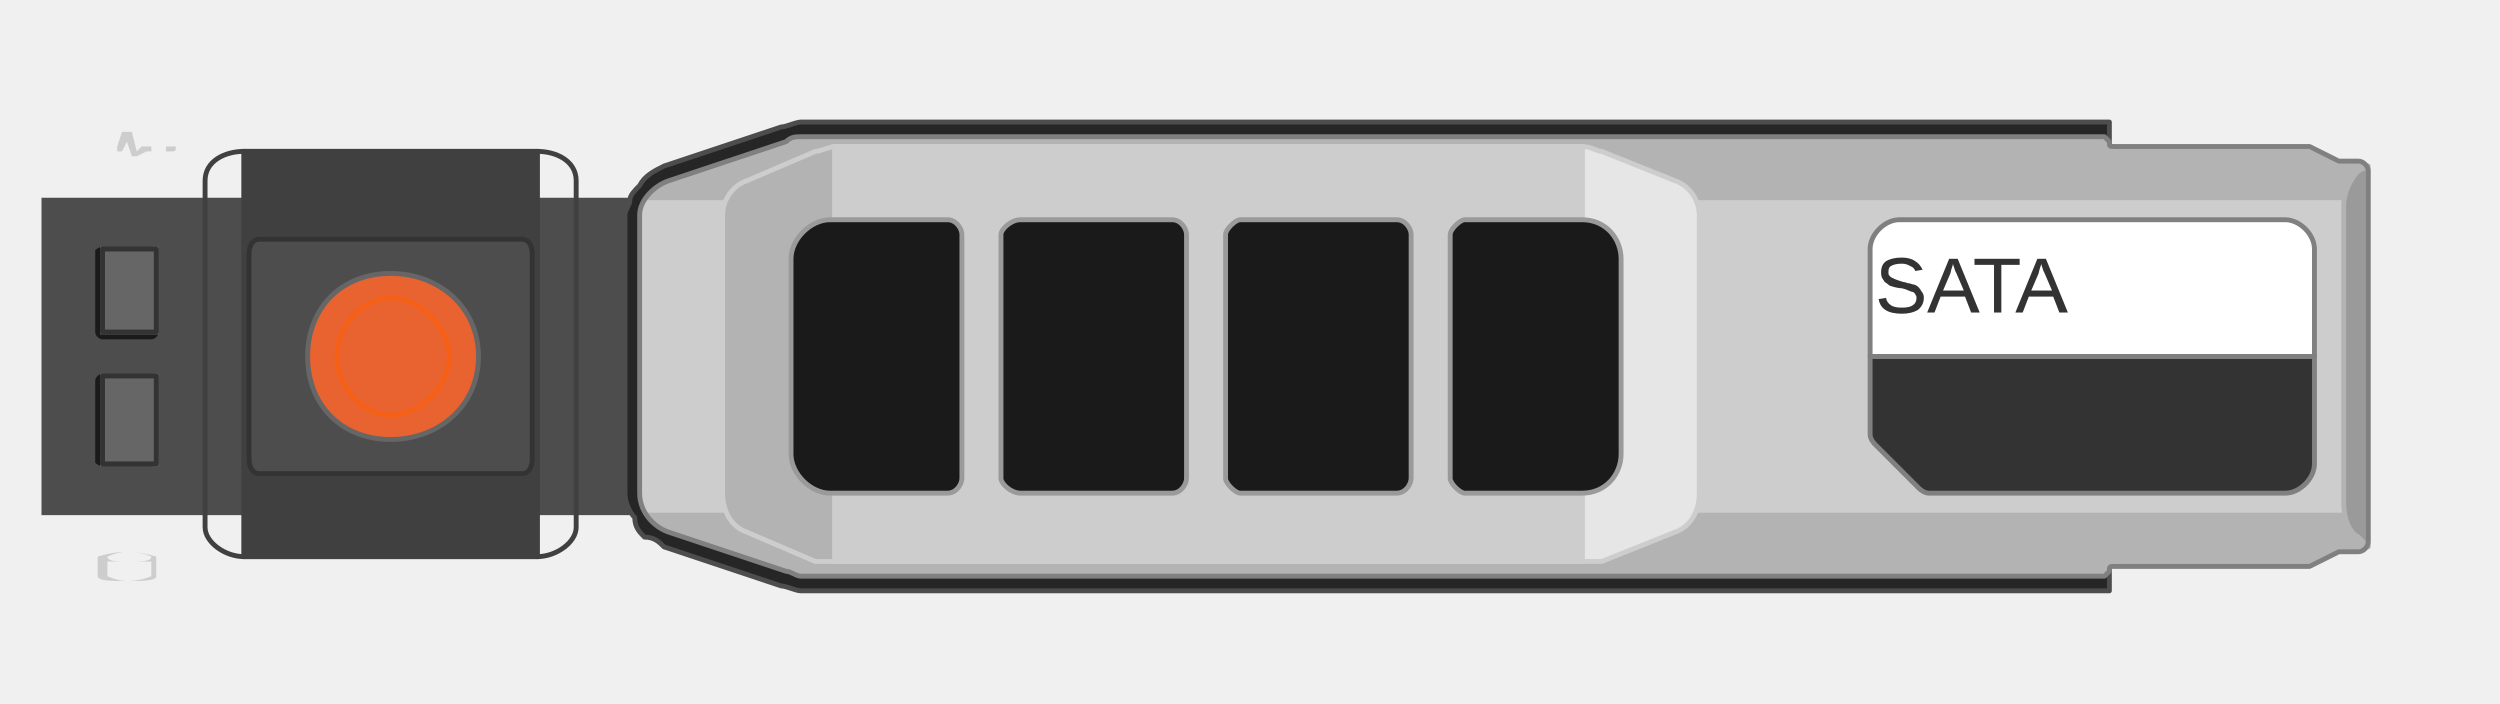
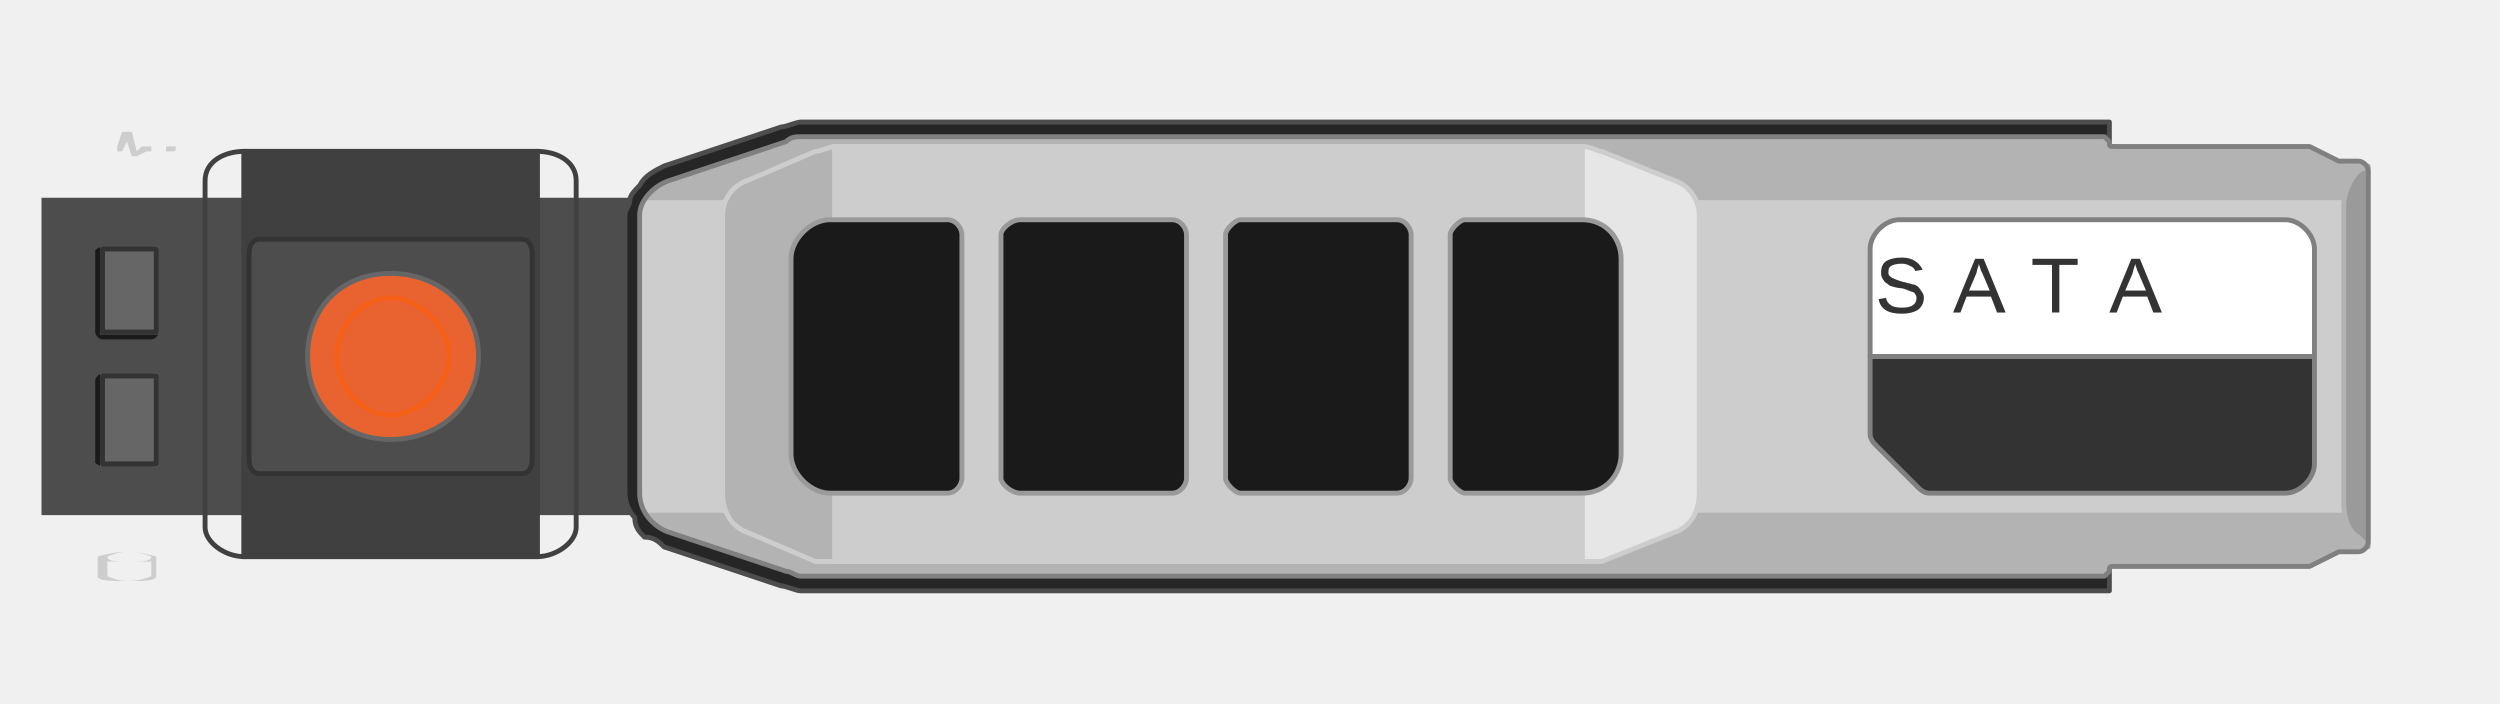
<svg xmlns="http://www.w3.org/2000/svg" version="1.1" width="32" height="9">
  <g transform="translate(-1, -0)">
    <g transform="matrix(0.0625 0 0 0.0625 0 0)">
      <path d="M 25,41 L 25,105 L 164,105 L 164,41 L 25,41 Z" stroke-width="1px" stroke="#4D4D4D" fill="#4D4D4D" />
    </g>
    <g transform="matrix(1 0 0 1 0 0)">
      <defs>
        <clipPath id="clip-1804289383">
          <path d="M 8,3 L 9,3 L 9,8 L 8,8 L 8,3 Z Z" />
        </clipPath>
      </defs>
    </g>
    <g transform="matrix(16 0 0 16 0 0)">
      <path d="M 134,114 L 134,31 L 126,31 L 126,114 " fill="none" stroke="none" />
    </g>
    <g transform="matrix(1 0 0 1 0 0)">
      <defs>
        <clipPath id="clip-846930886">
          <path d="M 134,114 L 134,31 L 126,31 L 126,114 Z" />
        </clipPath>
      </defs>
      <path clip-path="url(#clip-846930886)" d="M 7,1 L 7,8 L 8,8 L 8,1 L 7,1 Z" stroke-width="1px" stroke="#4B4B4B" fill="#4B4B4B" />
      <path clip-path="url(#clip-846930886)" d="M 8,1 L 8,8 L 9,8 L 9,1 L 8,1 Z" stroke-width="1px" stroke="#484848" fill="#484848" />
    </g>
    <g transform="matrix(0.0625 0 0 0.0625 0 0)">
      <path d="M 126,114 C 130,114 134,111 134,108 L 134,37 C 134,33 130,31 126,31 C 126,31 126,31 126,31 L 126,31 L 126,114 " stroke="#404040" stroke-width="1" stroke-linecap="round" stroke-linejoin="round" fill="none" />
    </g>
    <g transform="matrix(1 0 0 1 0 0)">
      <defs>
        <clipPath id="clip-1681692777">
          <path d="M 4,3 L 5,3 L 5,8 L 4,8 L 4,3 Z Z" />
        </clipPath>
      </defs>
    </g>
    <g transform="matrix(16 0 0 16 0 0)">
      <path d="M 66,114 L 66,31 L 58,31 L 58,114 " fill="none" stroke="none" />
    </g>
    <g transform="matrix(1 0 0 1 0 0)">
      <defs>
        <clipPath id="clip-1714636915">
          <path d="M 66,114 L 66,31 L 58,31 L 58,114 Z" />
        </clipPath>
      </defs>
      <path clip-path="url(#clip-1714636915)" d="M 3,1 L 3,8 L 4,8 L 4,1 L 3,1 Z" stroke-width="1px" stroke="#3D3D3D" fill="#3D3D3D" />
      <path clip-path="url(#clip-1714636915)" d="M 4,1 L 4,8 L 5,8 L 5,1 L 4,1 Z" stroke-width="1px" stroke="#3A3A3A" fill="#3A3A3A" />
    </g>
    <g transform="matrix(0.0625 0 0 0.0625 0 0)">
      <path d="M 66,114 L 66,31 C 62,31 58,33 58,37 L 58,37 L 58,108 C 58,111 62,114 66,114 " stroke="#404040" stroke-width="1" stroke-linecap="round" stroke-linejoin="round" fill="none" />
    </g>
    <g transform="matrix(1 0 0 1 0 0)">
</g>
    <g transform="matrix(0.0625 0 0 0.0625 0 0)">
      <path d="M 66,31 L 66,114 L 126,114 L 126,31 L 66,31 Z" stroke-width="1px" stroke="#404040" fill="#404040" />
    </g>
    <g transform="matrix(1 0 0 1 0 0)">
</g>
    <g transform="matrix(0.0625 0 0 0.0625 0 0)">
      <path d="M 66,114 L 126,114 L 126,31 L 66,31 L 66,114 Z" stroke="#404040" stroke-width="1" stroke-linecap="round" stroke-linejoin="round" fill="none" />
    </g>
    <g transform="matrix(1 0 0 1 0 0)">
</g>
    <g transform="matrix(0.0625 0 0 0.0625 0 0)">
      <path d="M 125,94 L 125,52 C 125,50 124,49 123,49 C 123,49 123,49 123,49 L 123,49 L 69,49 C 68,49 67,50 67,52 C 67,52 67,52 67,52 L 67,52 L 67,94 C 67,96 68,97 69,97 L 69,97 L 123,97 C 124,97 125,96 125,94 Z " fill="#4D4D4D" stroke="none" />
    </g>
    <g transform="matrix(1 0 0 1 0 0)">
</g>
    <g transform="matrix(0.0625 0 0 0.0625 0 0)">
      <path d="M 125,94 L 125,52 C 125,50 124,49 123,49 C 123,49 123,49 123,49 L 123,49 L 69,49 C 68,49 67,50 67,52 C 67,52 67,52 67,52 L 67,52 L 67,94 C 67,96 68,97 69,97 L 69,97 L 123,97 C 124,97 125,96 125,94 Z " stroke="#333333" stroke-width="1" stroke-linecap="round" stroke-linejoin="round" fill="none" />
    </g>
    <g transform="matrix(1 0 0 1 0 0)">
</g>
    <g transform="matrix(0.0625 0 0 0.0625 0 0)">
      <path d="M 96,56 C 86,56 79,63 79,73 C 79,83 86,90 96,90 C 106,90 114,83 114,73 C 114,63 106,56 96,56 " fill="#E96330" stroke="none" />
    </g>
    <g transform="matrix(1 0 0 1 0 0)">
</g>
    <g transform="matrix(0.0625 0 0 0.0625 0 0)">
      <path d="M 96,56 M 96,56 C 86,56 79,63 79,73 C 79,83 86,90 96,90 C 106,90 114,83 114,73 C 114,63 106,56 96,56 " stroke="#666666" stroke-width="1" stroke-linecap="round" stroke-linejoin="round" fill="none" />
    </g>
    <g transform="matrix(1 0 0 1 0 0)">
      <defs>
        <clipPath id="clip-1957747793">
          <path d="M 6,4 L 7,4 L 7,6 L 6,6 L 6,4 Z Z" />
        </clipPath>
      </defs>
    </g>
    <g transform="matrix(16 0 0 16 0 0)">
      <path d="M 108,85 L 108,61 L 85,61 L 85,85 " fill="none" stroke="none" />
    </g>
    <g transform="matrix(1 0 0 1 0 0)">
      <defs>
        <clipPath id="clip-424238335">
          <path d="M 108,85 L 108,61 L 85,61 L 85,85 Z" />
        </clipPath>
      </defs>
      <path clip-path="url(#clip-424238335)" d="M 5,3 L 5,6 L 6,6 L 6,3 L 5,3 Z" stroke-width="1px" stroke="#5D5D5D" fill="#5D5D5D" />
      <path clip-path="url(#clip-424238335)" d="M 6,3 L 6,6 L 7,6 L 7,3 L 6,3 Z" stroke-width="1px" stroke="#4E4E4E" fill="#4E4E4E" />
      <path clip-path="url(#clip-424238335)" d="M 7,3 L 7,6 L 8,6 L 8,3 L 7,3 Z" stroke-width="1px" stroke="#3E3E3E" fill="#3E3E3E" />
    </g>
    <g transform="matrix(0.0625 0 0 0.0625 0 0)">
      <path d="M 7,3 M 96,61 C 90,61 85,67 85,73 C 85,79 90,85 96,85 C 102,85 108,79 108,73 C 108,67 102,61 96,61 " stroke="#F55F16" stroke-width="1" stroke-linecap="round" stroke-linejoin="round" fill="none" />
    </g>
    <g transform="matrix(1 0 0 1 0 0)">
</g>
    <g transform="matrix(0.0625 0 0 0.0625 0 0)">
      <path d="M 44,31 L 44,31 C 44,31 44,31 44,31 C 44,31 44,31 44,31 L 44,31 L 43,27 C 43,27 43,27 43,27 L 41,27 C 41,27 41,27 41,27 L 40,30 C 40,31 40,31 40,31 L 40,31 L 32,31 C 32,31 32,31 32,31 L 32,31 L 32,31 C 32,31 32,31 32,31 L 32,31 L 41,31 C 41,31 41,31 41,31 L 41,31 L 42,29 C 42,29 42,29 42,29 C 42,29 42,29 42,29 L 42,29 L 43,32 C 43,32 43,32 43,32 L 43,32 L 44,32 C 44,32 44,32 44,32 L 44,32 L 46,31 C 46,31 46,31 46,31 C 46,31 46,31 46,31 L 46,31 L 46,31 C 46,31 46,31 46,31 L 46,31 L 50,31 C 50,31 50,31 50,31 C 50,31 51,31 51,31 C 52,31 52,31 52,30 C 52,30 51,30 50,30 C 50,30 50,30 50,30 C 50,31 50,31 50,31 L 50,31 L 47,31 C 47,31 47,31 47,30 L 45,30 C 45,30 45,30 45,30 C 45,30 45,30 45,30 L 45,30 L 44,31 Z M 48,118 L 48,114 C 48,114 45,113 42,113 C 39,113 36,114 36,114 L 36,114 L 36,118 C 36,119 39,119 42,119 C 45,119 48,119 48,118 C 48,118 48,118 48,118 Z M 38,118 L 38,115 C 40,115 44,115 46,115 C 46,115 46,115 47,115 L 47,115 L 47,118 C 47,118 45,119 42,119 C 40,119 38,118 38,118 Z M 47,114 C 47,115 45,115 42,115 C 40,115 38,115 38,114 C 38,114 40,113 42,113 C 45,113 47,114 47,114 C 47,114 47,114 47,114 Z " fill="#CDCDCD" stroke="none" />
    </g>
    <g transform="matrix(1 0 0 1 0 0)">
</g>
    <g transform="matrix(0.0625 0 0 0.0625 0 0)">
      <path d="M 49,68 L 49,51 C 49,51 48,50 47,50 L 37,50 C 36,50 35,51 35,51 L 35,51 L 35,68 C 35,69 36,70 37,70 C 37,70 37,70 37,70 L 47,70 C 48,70 49,69 49,68 C 49,68 49,68 49,68 Z M 49,95 L 49,78 C 49,77 48,76 47,76 C 47,76 47,76 47,76 L 37,76 C 36,76 35,77 35,78 L 35,78 L 35,95 C 35,95 36,96 37,96 L 37,96 L 47,96 C 48,96 49,95 49,95 C 49,95 49,95 49,95 Z " fill="#1A1A1A" stroke="none" />
    </g>
    <g transform="matrix(1 0 0 1 0 0)">
</g>
    <g transform="matrix(0.0625 0 0 0.0625 0 0)">
      <path d="M 49,68 L 49,51 C 49,51 48,50 47,50 L 37,50 C 36,50 35,51 35,51 L 35,51 L 35,68 C 35,69 36,70 37,70 C 37,70 37,70 37,70 L 47,70 C 48,70 49,69 49,68 C 49,68 49,68 49,68 Z M 49,95 L 49,78 C 49,77 48,76 47,76 C 47,76 47,76 47,76 L 37,76 C 36,76 35,77 35,78 L 35,78 L 35,95 C 35,95 36,96 37,96 L 37,96 L 47,96 C 48,96 49,95 49,95 C 49,95 49,95 49,95 Z " stroke="#4D4D4D" stroke-width="1" stroke-linecap="round" stroke-linejoin="round" fill="none" />
    </g>
    <g transform="matrix(1 0 0 1 0 0)">
</g>
    <g transform="matrix(0.0625 0 0 0.0625 0 0)">
      <path d="M 48,68 L 48,51 L 37,51 L 37,68 L 48,68 Z M 48,95 L 48,77 L 37,77 L 37,95 L 48,95 Z " fill="#666666" stroke-width="1px" stroke="#666666" />
    </g>
    <g transform="matrix(1 0 0 1 0 0)">
</g>
    <g transform="matrix(0.0625 0 0 0.0625 0 0)">
      <path d="M 48,68 L 48,51 L 37,51 L 37,68 L 48,68 Z" stroke="#333333" stroke-width="1" stroke-linecap="round" stroke-linejoin="round" fill="none" />
      <path d="M 48,95 L 48,77 L 37,77 L 37,95 L 48,95 Z" stroke="#333333" stroke-width="1" stroke-linecap="round" stroke-linejoin="round" fill="none" />
    </g>
    <g transform="matrix(1 0 0 1 0 0)">
</g>
    <g transform="matrix(0.0625 0 0 0.0625 0 0)">
      <path d="M 448,25 L 180,25 C 179,25 177,26 176,26 L 152,34 C 150,35 148,36 147,38 C 146,39 145,40 145,41 C 145,42 144,43 144,44 L 144,101 C 144,103 145,105 146,106 C 146,108 147,109 148,110 C 150,110 151,111 152,112 L 176,120 C 177,120 179,121 180,121 L 180,121 L 448,121 L 448,25 Z " fill="#262626" stroke="none" />
    </g>
    <g transform="matrix(1 0 0 1 0 0)">
</g>
    <g transform="matrix(0.0625 0 0 0.0625 0 0)">
      <path d="M 448,25 L 180,25 C 179,25 177,26 176,26 L 152,34 C 150,35 148,36 147,38 C 146,39 145,40 145,41 C 145,42 144,43 144,44 L 144,101 C 144,103 145,105 146,106 C 146,108 147,109 148,110 C 150,110 151,111 152,112 L 176,120 C 177,120 179,121 180,121 L 180,121 L 448,121 L 448,25 Z " stroke="#4D4D4D" stroke-width="1" stroke-linecap="round" stroke-linejoin="round" fill="none" />
    </g>
    <g transform="matrix(1 0 0 1 0 0)">
</g>
    <g transform="matrix(0.0625 0 0 0.0625 0 0)">
      <path d="M 147,101 C 147,105 150,108 153,109 L 153,109 L 177,117 C 178,117 179,118 180,118 L 180,118 L 447,118 C 447,118 448,117 448,117 C 448,116 448,116 449,116 C 449,116 449,116 449,116 L 449,116 L 488,116 C 488,116 489,116 489,116 L 489,116 L 495,113 C 496,113 496,113 497,113 L 497,113 L 499,113 C 500,113 501,112 501,111 L 501,111 L 501,35 C 501,34 500,33 499,33 C 499,33 499,33 499,33 L 499,33 L 497,33 C 496,33 496,33 495,33 L 495,33 L 489,30 C 489,30 488,30 488,30 L 488,30 L 449,30 C 448,30 448,30 448,29 C 448,29 447,28 447,28 C 447,28 447,28 447,28 L 447,28 L 180,28 C 179,28 178,28 177,29 L 153,37 C 150,38 147,41 147,44 L 147,44 L 147,101 Z " fill="#B3B3B3" stroke="none" />
    </g>
    <g transform="matrix(1 0 0 1 0 0)">
</g>
    <g transform="matrix(0.0625 0 0 0.0625 0 0)">
      <path d="M 148,41 C 148,42 147,43 147,44 L 147,44 L 147,101 C 147,103 148,104 148,105 L 148,105 L 501,105 L 501,41 L 148,41 Z " fill="#CDCDCD" stroke="none" />
    </g>
    <g transform="matrix(1 0 0 1 0 0)">
</g>
    <g transform="matrix(0.0625 0 0 0.0625 0 0)">
      <path d="M 501,112 C 501,112 501,111 501,111 L 501,111 L 501,35 C 501,34 501,34 501,34 L 499,35 C 497,37 496,40 496,42 L 496,42 L 496,103 C 496,106 497,109 499,110 L 499,110 L 501,112 Z " fill="#9A9A9A" stroke="none" />
    </g>
    <g transform="matrix(1 0 0 1 0 0)">
</g>
    <g transform="matrix(0.0625 0 0 0.0625 0 0)">
      <path d="M 501,112 C 501,112 501,111 501,111 L 501,111 L 501,35 C 501,34 501,34 501,34 L 499,35 C 497,37 496,40 496,42 L 496,42 L 496,103 C 496,106 497,109 499,110 L 499,110 L 501,112 Z " stroke="#B3B3B3" stroke-width="1" stroke-linecap="round" stroke-linejoin="round" fill="none" />
    </g>
    <g transform="matrix(1 0 0 1 0 0)">
</g>
    <g transform="matrix(0.0625 0 0 0.0625 0 0)">
      <path d="M 147,101 C 147,105 150,108 153,109 L 153,109 L 177,117 C 178,117 179,118 180,118 L 180,118 L 447,118 C 447,118 448,117 448,117 C 448,116 448,116 449,116 C 449,116 449,116 449,116 L 449,116 L 488,116 C 488,116 489,116 489,116 L 489,116 L 495,113 C 496,113 496,113 497,113 L 497,113 L 499,113 C 500,113 501,112 501,111 L 501,111 L 501,35 C 501,34 500,33 499,33 C 499,33 499,33 499,33 L 499,33 L 497,33 C 496,33 496,33 495,33 L 495,33 L 489,30 C 489,30 488,30 488,30 L 488,30 L 449,30 C 448,30 448,30 448,29 C 448,29 447,28 447,28 C 447,28 447,28 447,28 L 447,28 L 180,28 C 179,28 178,28 177,29 L 153,37 C 150,38 147,41 147,44 L 147,44 L 147,101 " stroke="#808080" stroke-width="1" stroke-linecap="round" stroke-linejoin="round" fill="none" />
    </g>
    <g transform="matrix(1 0 0 1 0 0)">
</g>
    <g transform="matrix(0.0625 0 0 0.0625 0 0)">
      <path d="M 340,115 C 342,115 343,115 344,115 L 344,115 L 359,109 C 362,108 364,105 364,101 L 364,101 L 364,44 C 364,41 362,38 359,37 L 359,37 L 344,31 C 343,31 342,30 340,30 L 340,115 Z " fill="#E6E6E6" stroke="none" />
    </g>
    <g transform="matrix(1 0 0 1 0 0)">
</g>
    <g transform="matrix(0.0625 0 0 0.0625 0 0)">
      <path d="M 340,115 C 342,115 343,115 344,115 L 344,115 L 359,109 C 362,108 364,105 364,101 L 364,101 L 364,44 C 364,41 362,38 359,37 L 359,37 L 344,31 C 343,31 342,30 340,30 L 340,115 Z " stroke="#CDCDCD" stroke-width="1" stroke-linecap="round" stroke-linejoin="round" fill="none" />
    </g>
    <g transform="matrix(1 0 0 1 0 0)">
</g>
    <g transform="matrix(0.0625 0 0 0.0625 0 0)">
      <path d="M 187,115 L 187,30 C 186,30 184,31 183,31 L 183,31 L 169,37 C 166,38 164,41 164,44 L 164,44 L 164,101 C 164,105 166,108 169,109 L 169,109 L 183,115 C 184,115 186,115 187,115 Z " fill="#B3B3B3" stroke="none" />
    </g>
    <g transform="matrix(1 0 0 1 0 0)">
</g>
    <g transform="matrix(0.0625 0 0 0.0625 0 0)">
      <path d="M 187,115 L 187,30 C 186,30 184,31 183,31 L 183,31 L 169,37 C 166,38 164,41 164,44 L 164,44 L 164,101 C 164,105 166,108 169,109 L 169,109 L 183,115 C 184,115 186,115 187,115 Z " stroke="#CDCDCD" stroke-width="1" stroke-linecap="round" stroke-linejoin="round" fill="none" />
    </g>
    <g transform="matrix(1 0 0 1 0 0)">
</g>
    <g transform="matrix(0.0625 0 0 0.0625 0 0)">
      <path d="M 187,30 L 187,115 L 340,115 L 340,30 L 187,30 Z" stroke-width="1px" stroke="#CDCDCD" fill="#CDCDCD" />
    </g>
    <g transform="matrix(1 0 0 1 0 0)">
</g>
    <g transform="matrix(0.0625 0 0 0.0625 0 0)">
      <path d="M 187,115 L 340,115 L 340,30 L 187,30 L 187,115 Z" stroke="#CDCDCD" stroke-width="1" stroke-linecap="round" stroke-linejoin="round" fill="none" />
    </g>
    <g transform="matrix(1 0 0 1 0 0)">
</g>
    <g transform="matrix(0.0625 0 0 0.0625 0 0)">
      <path d="M 313,98 L 313,48 C 313,47 315,45 316,45 C 316,45 316,45 316,45 L 316,45 L 340,45 C 345,45 348,49 348,53 L 348,53 L 348,93 C 348,97 345,101 340,101 L 340,101 L 316,101 C 315,101 313,99 313,98 Z M 305,98 L 305,48 C 305,47 304,45 302,45 C 302,45 302,45 302,45 L 302,45 L 270,45 C 269,45 267,47 267,48 C 267,48 267,48 267,48 L 267,48 L 267,98 C 267,99 269,101 270,101 L 270,101 L 302,101 C 304,101 305,99 305,98 Z M 259,98 L 259,48 C 259,47 258,45 256,45 C 256,45 256,45 256,45 L 256,45 L 225,45 C 223,45 221,47 221,48 L 221,48 L 221,98 C 221,99 223,101 225,101 L 225,101 L 256,101 C 258,101 259,99 259,98 Z M 213,98 L 213,48 C 213,47 212,45 210,45 C 210,45 210,45 210,45 L 210,45 L 186,45 C 182,45 178,49 178,53 C 178,53 178,53 178,53 L 178,53 L 178,93 C 178,97 182,101 186,101 L 186,101 L 210,101 C 212,101 213,99 213,98 Z " fill="#1A1A1A" stroke="none" />
    </g>
    <g transform="matrix(1 0 0 1 0 0)">
</g>
    <g transform="matrix(0.0625 0 0 0.0625 0 0)">
      <path d="M 313,98 L 313,48 C 313,47 315,45 316,45 C 316,45 316,45 316,45 L 316,45 L 340,45 C 345,45 348,49 348,53 L 348,53 L 348,93 C 348,97 345,101 340,101 L 340,101 L 316,101 C 315,101 313,99 313,98 Z M 305,98 L 305,48 C 305,47 304,45 302,45 C 302,45 302,45 302,45 L 302,45 L 270,45 C 269,45 267,47 267,48 C 267,48 267,48 267,48 L 267,48 L 267,98 C 267,99 269,101 270,101 L 270,101 L 302,101 C 304,101 305,99 305,98 Z M 259,98 L 259,48 C 259,47 258,45 256,45 C 256,45 256,45 256,45 L 256,45 L 225,45 C 223,45 221,47 221,48 L 221,48 L 221,98 C 221,99 223,101 225,101 L 225,101 L 256,101 C 258,101 259,99 259,98 Z M 213,98 L 213,48 C 213,47 212,45 210,45 C 210,45 210,45 210,45 L 210,45 L 186,45 C 182,45 178,49 178,53 C 178,53 178,53 178,53 L 178,53 L 178,93 C 178,97 182,101 186,101 L 186,101 L 210,101 C 212,101 213,99 213,98 Z " stroke="#9A9A9A" stroke-width="1" stroke-linecap="round" stroke-linejoin="round" fill="none" />
    </g>
    <g transform="matrix(1 0 0 1 0 0)">
</g>
    <g transform="matrix(0.0625 0 0 0.0625 0 0)">
      <path d="M 490,73 L 399,73 L 399,89 C 399,90 400,91 400,91 L 409,100 C 409,100 410,101 411,101 L 411,101 L 484,101 C 487,101 490,98 490,95 L 490,95 L 490,73 Z " fill="#333333" stroke="none" />
    </g>
    <g transform="matrix(1 0 0 1 0 0)">
</g>
    <g transform="matrix(0.0625 0 0 0.0625 0 0)">
      <path d="M 490,73 L 399,73 L 399,89 C 399,90 400,91 400,91 L 409,100 C 409,100 410,101 411,101 L 411,101 L 484,101 C 487,101 490,98 490,95 L 490,95 L 490,73 Z " stroke="#808080" stroke-width="1" stroke-linecap="round" stroke-linejoin="round" fill="none" />
    </g>
    <g transform="matrix(1 0 0 1 0 0)">
</g>
    <g transform="matrix(0.0625 0 0 0.0625 0 0)">
      <path d="M 490,73 L 490,51 C 490,48 487,45 484,45 L 484,45 L 405,45 C 402,45 399,48 399,51 L 399,51 L 399,73 L 490,73 Z " fill="#FFFFFF" stroke="none" />
    </g>
    <g transform="matrix(1 0 0 1 0 0)">
</g>
    <g transform="matrix(0.0625 0 0 0.0625 0 0)">
      <path d="M 490,73 L 490,51 C 490,48 487,45 484,45 L 484,45 L 405,45 C 402,45 399,48 399,51 L 399,51 L 399,73 L 490,73 Z " stroke="#808080" stroke-width="1" stroke-linecap="round" stroke-linejoin="round" fill="none" />
    </g>
    <g transform="matrix(1 0 0 1 0 0)">
-       <text font-family="Arial" fill="#333333" style="white-space:pre;" font-weight="400" text-anchor="start" x="25" y="4" font-size="1">SATA</text>
+       <text font-family="Arial" fill="#333333" style="white-space:pre;" font-weight="400" text-anchor="start" x="25" y="4" font-size="1">
+         <tspan x="25">S</tspan>
+         <tspan x="26">A</tspan>
+         <tspan x="27">T</tspan>
+         <tspan x="28">A</tspan>
+       </text>
    </g>
  </g>
</svg>
